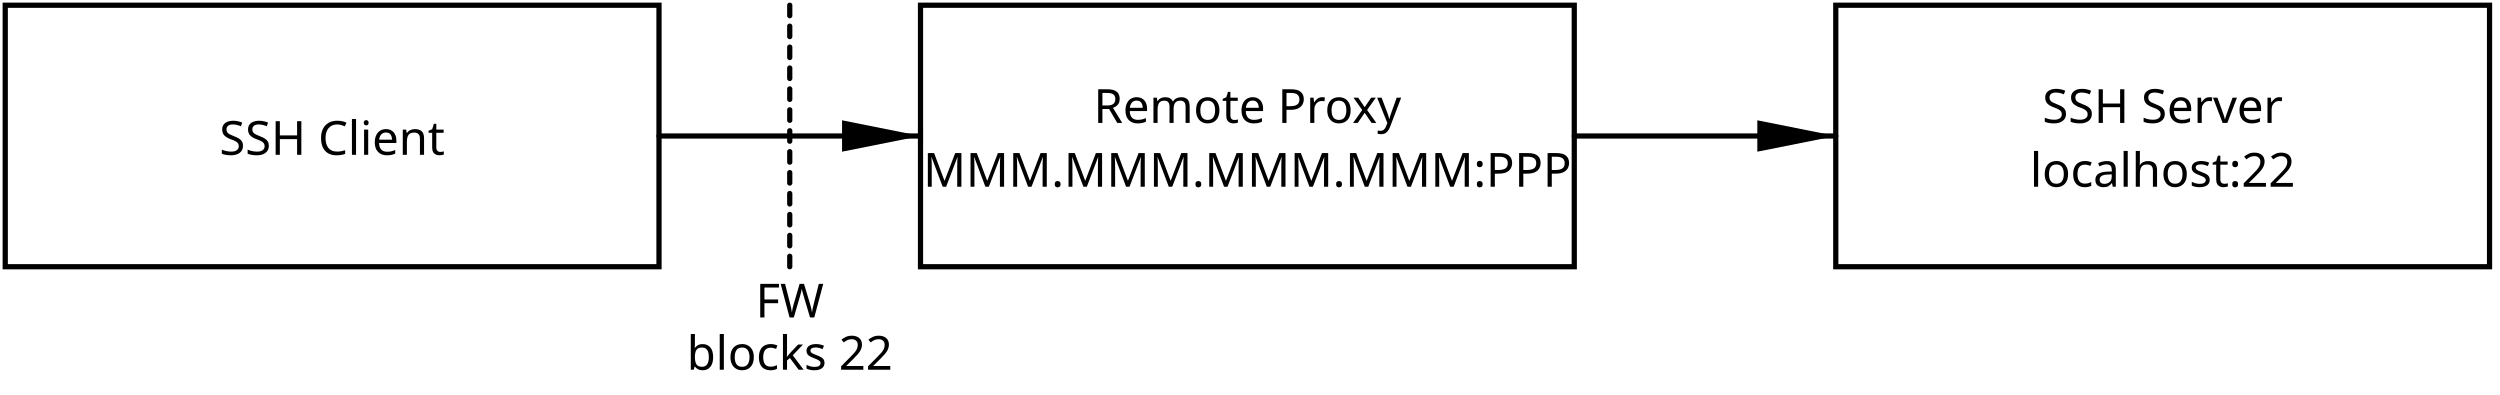
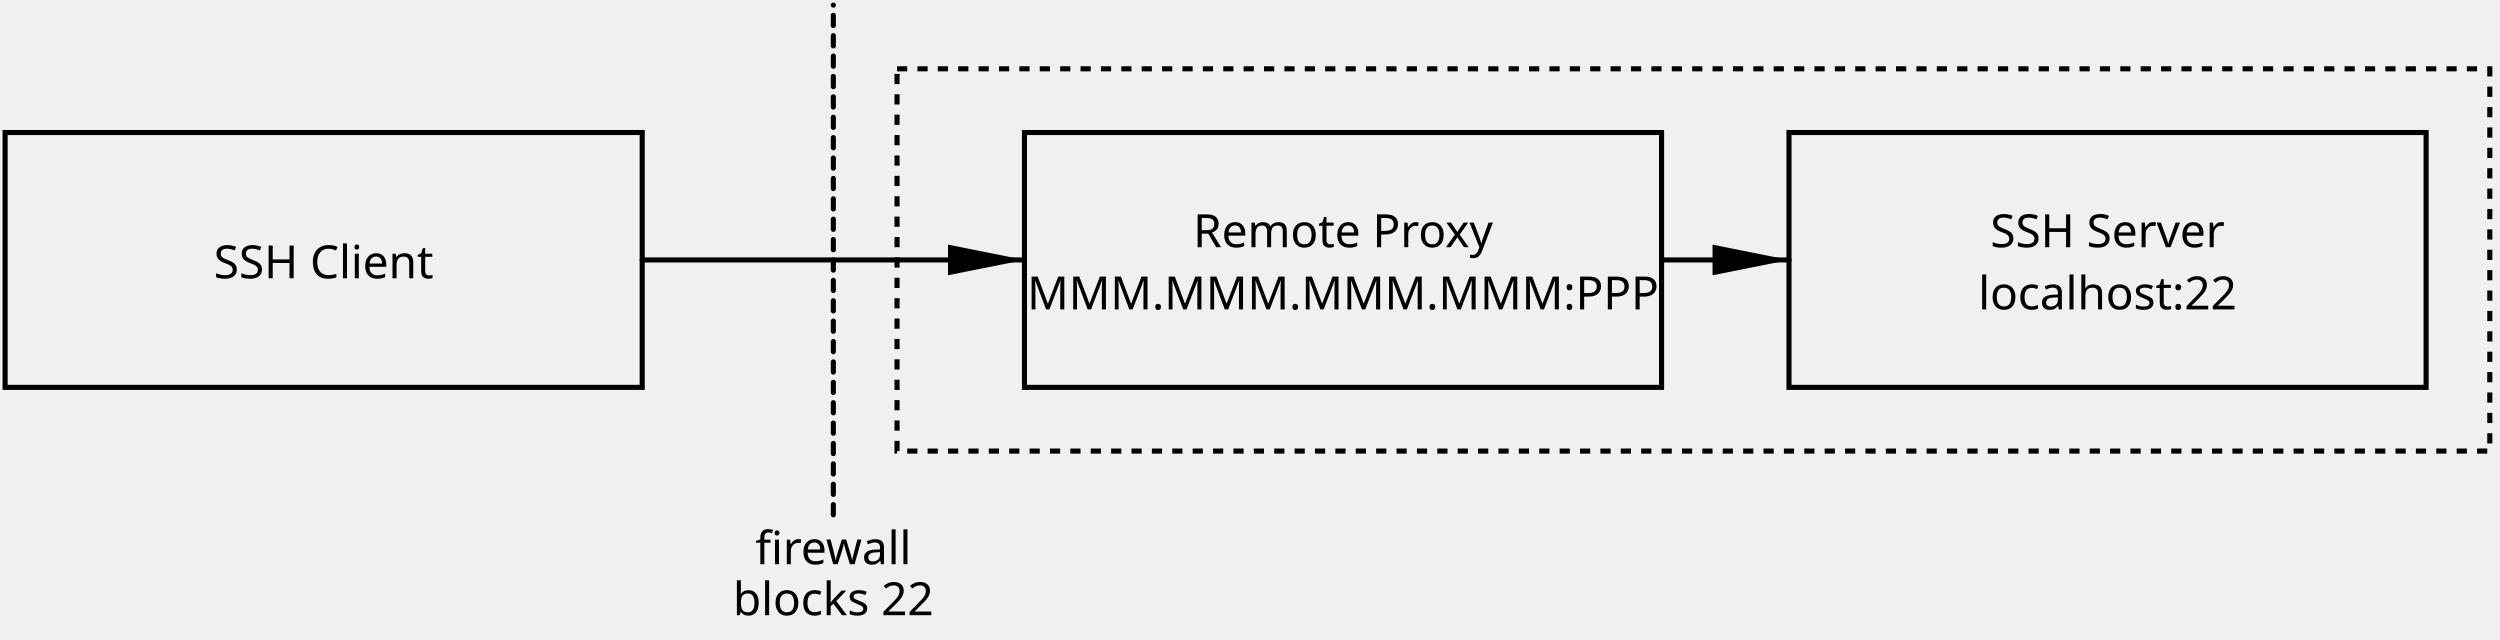
- <svg xmlns="http://www.w3.org/2000/svg" baseProfile="full" height="100%" version="1.1" viewBox="-127.0,-52.0,956.0,151.0" width="100%">
+ <svg xmlns="http://www.w3.org/2000/svg" baseProfile="full" height="100%" version="1.1" viewBox="-127.0,-102.0,981.0,251.0" width="100%">
  <defs />
-   <g id="bkgnd">
-     <rect fill="white" height="151.0" stroke="none" stroke-width="1" width="956.0" x="-127.0" y="-52.0" />
-   </g>
  <g id="symbol" transform="translate(0,0)">
    <rect fill="none" height="100" stroke="none" width="250" x="-125.0" y="-50.0" />
-     <rect fill="white" height="100" stroke="black" stroke-width="2" width="250" x="-125.0" y="-50.0" />
+     <rect fill="none" height="100" stroke="black" stroke-width="2" width="250" x="-125.0" y="-50.0" />
  </g>
  <g id="text">
    <text fill="black" font-family="sans-serif" font-size="18" text-anchor="middle" x="0" y="7.2">SSH Client</text>
  </g>
-   <g id="symbol" transform="translate(350.0,0)">
+   <g id="symbol" transform="translate(400.0,0)">
    <rect fill="none" height="100" stroke="none" width="250" x="-125.0" y="-50.0" />
-     <rect fill="white" height="100" stroke="black" stroke-width="2" width="250" x="-125.0" y="-50.0" />
+     <rect fill="none" height="100" stroke="black" stroke-width="2" width="250" x="-125.0" y="-50.0" />
  </g>
  <g id="text">
-     <text fill="black" font-family="sans-serif" font-size="18" text-anchor="middle" x="350.0" y="-5">Remote Proxy</text>
-     <text fill="black" font-family="sans-serif" font-size="18" text-anchor="middle" x="350.0" y="19.4">MMM.MMM.MMM.MMM:PPP</text>
+     <text fill="black" font-family="sans-serif" font-size="18" text-anchor="middle" x="400.0" y="-5">Remote Proxy</text>
+     <text fill="black" font-family="sans-serif" font-size="18" text-anchor="middle" x="400.0" y="19.4">MMM.MMM.MMM.MMM:PPP</text>
  </g>
  <g id="symbol" transform="translate(700.0,0)">
    <rect fill="none" height="100" stroke="none" width="250" x="-125.0" y="-50.0" />
-     <rect fill="white" height="100" stroke="black" stroke-width="2" width="250" x="-125.0" y="-50.0" />
+     <rect fill="none" height="100" stroke="black" stroke-width="2" width="250" x="-125.0" y="-50.0" />
  </g>
  <g id="text">
    <text fill="black" font-family="sans-serif" font-size="18" text-anchor="middle" x="700.0" y="-5">SSH Server</text>
    <text fill="black" font-family="sans-serif" font-size="18" text-anchor="middle" x="700.0" y="19.4">localhost:22</text>
  </g>
+   <g id="symbol" transform="translate(537.5,0)">
+     <rect fill="none" height="150" stroke="none" width="625.0" x="-312.5" y="-75.0" />
+     <rect fill="none" height="150" stroke="black" stroke-dasharray="4 4" stroke-width="2" width="625.0" x="-312.5" y="-75.0" />
+   </g>
+   <g id="text" />
  <g id="wire">
-     <polyline fill="none" points="125.0,0 225.0,0" stroke="black" stroke-linecap="round" stroke-width="2" />
+     <polyline fill="none" points="125.0,0 275.0,0" stroke="black" stroke-linecap="round" stroke-width="2" />
  </g>
  <g id="wire">
-     <polyline fill="none" points="475.0,0 575.0,0" stroke="black" stroke-linecap="round" stroke-width="2" />
+     <polyline fill="none" points="525.0,0 575.0,0" stroke="black" stroke-linecap="round" stroke-width="2" />
  </g>
-   <g id="symbol" transform="translate(225.0,0)">
+   <g id="symbol" transform="translate(275.0,0)">
    <rect fill="none" height="50" stroke="none" width="50" x="-25.0" y="-25.0" />
    <polygon fill="black" points="0,0 -30,6.0 -30,-6.0" stroke="none" />
  </g>
  <g id="text" />
  <g id="symbol" transform="translate(575.0,0)">
    <rect fill="none" height="50" stroke="none" width="50" x="-25.0" y="-25.0" />
    <polygon fill="black" points="0,0 -30,6.0 -30,-6.0" stroke="none" />
  </g>
  <g id="text" />
  <g id="wire">
-     <polyline fill="none" points="175.0,50.0 175.0,-50.0" stroke="black" stroke-dasharray="4 4" stroke-linecap="round" stroke-width="2" />
+     <polyline fill="none" points="200.0,100.0 200.0,-100.0" stroke="black" stroke-dasharray="4 4" stroke-linecap="round" stroke-width="2" />
  </g>
-   <g id="symbol" transform="translate(175.0,50.0)">
+   <g id="symbol" transform="translate(200.0,100.0)">
    <rect fill="none" height="50" stroke="none" width="50" x="-25.0" y="-25.0" />
  </g>
  <g id="text">
-     <text fill="black" font-family="sans-serif" font-size="18" text-anchor="middle" x="175.0" y="69.4">FW</text>
+     <text fill="black" font-family="sans-serif" font-size="18" text-anchor="middle" x="200.0" y="119.4">firewall</text>
  </g>
-   <g id="symbol" transform="translate(175.0,70.0)">
+   <g id="symbol" transform="translate(200.0,120.0)">
    <rect fill="none" height="50" stroke="none" width="50" x="-25.0" y="-25.0" />
  </g>
  <g id="text">
-     <text fill="black" font-family="sans-serif" font-size="18" text-anchor="middle" x="175.0" y="89.4">blocks 22</text>
+     <text fill="black" font-family="sans-serif" font-size="18" text-anchor="middle" x="200.0" y="139.4">blocks 22</text>
  </g>
</svg>
